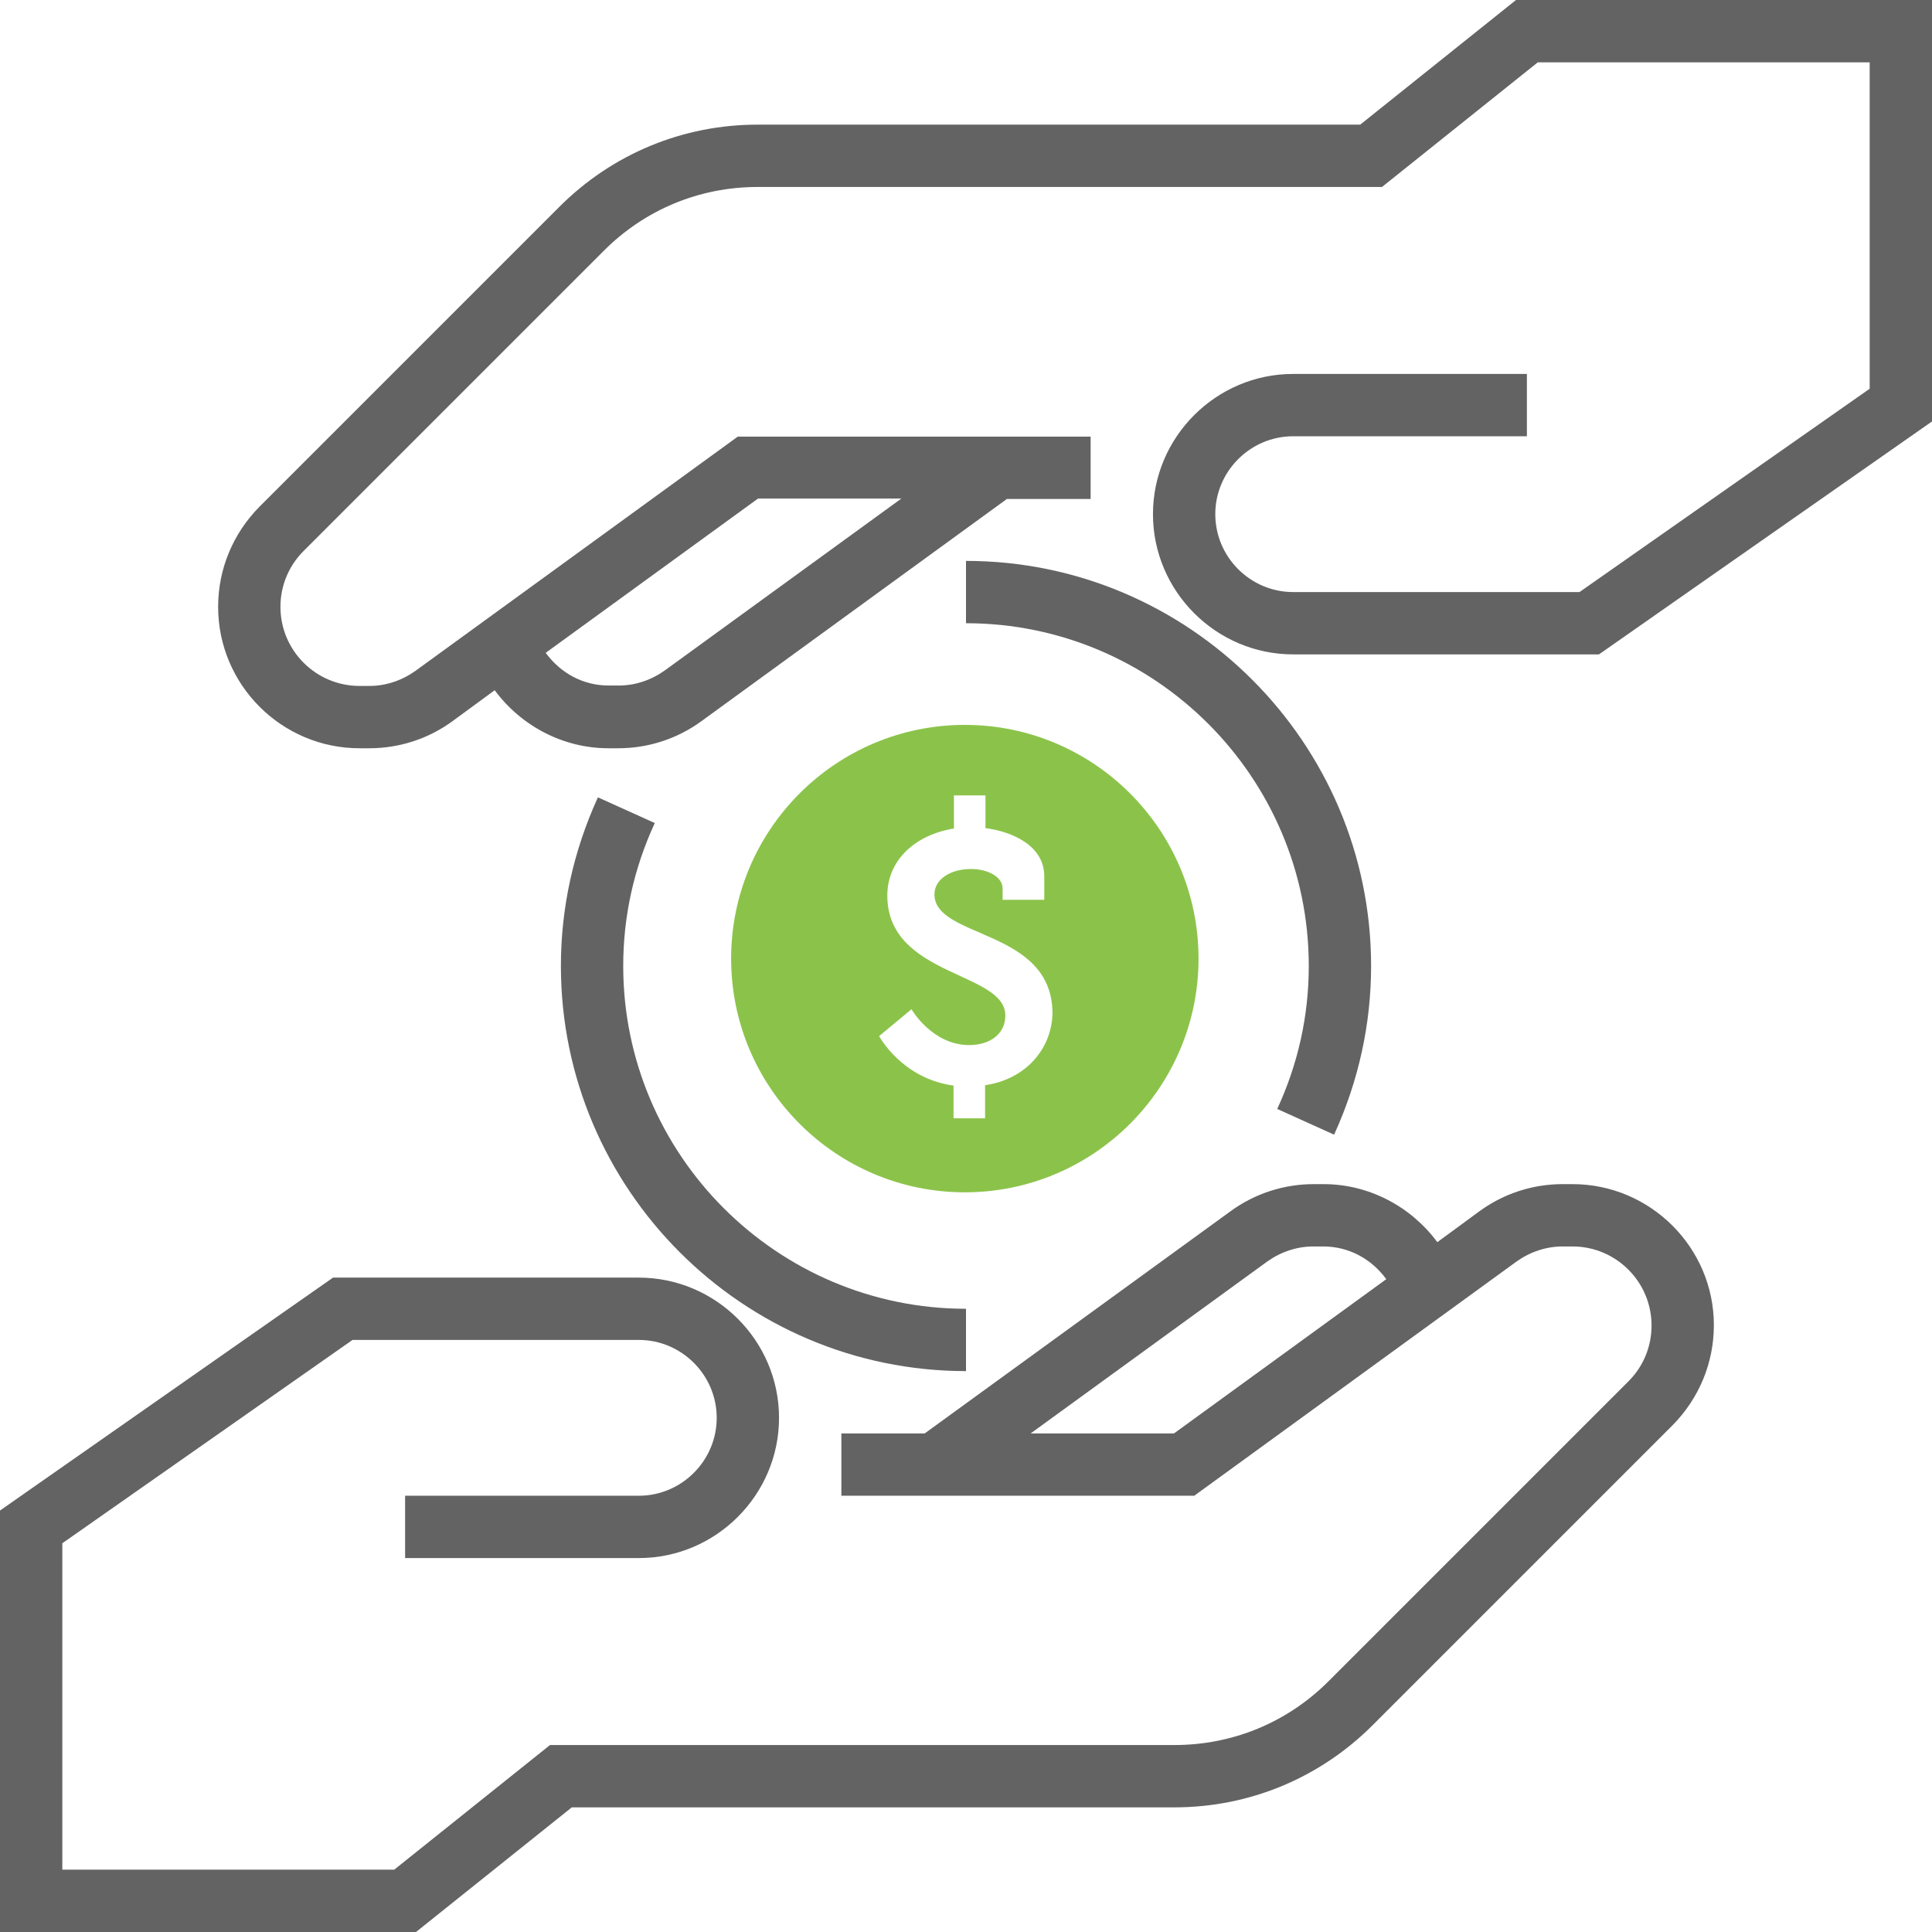
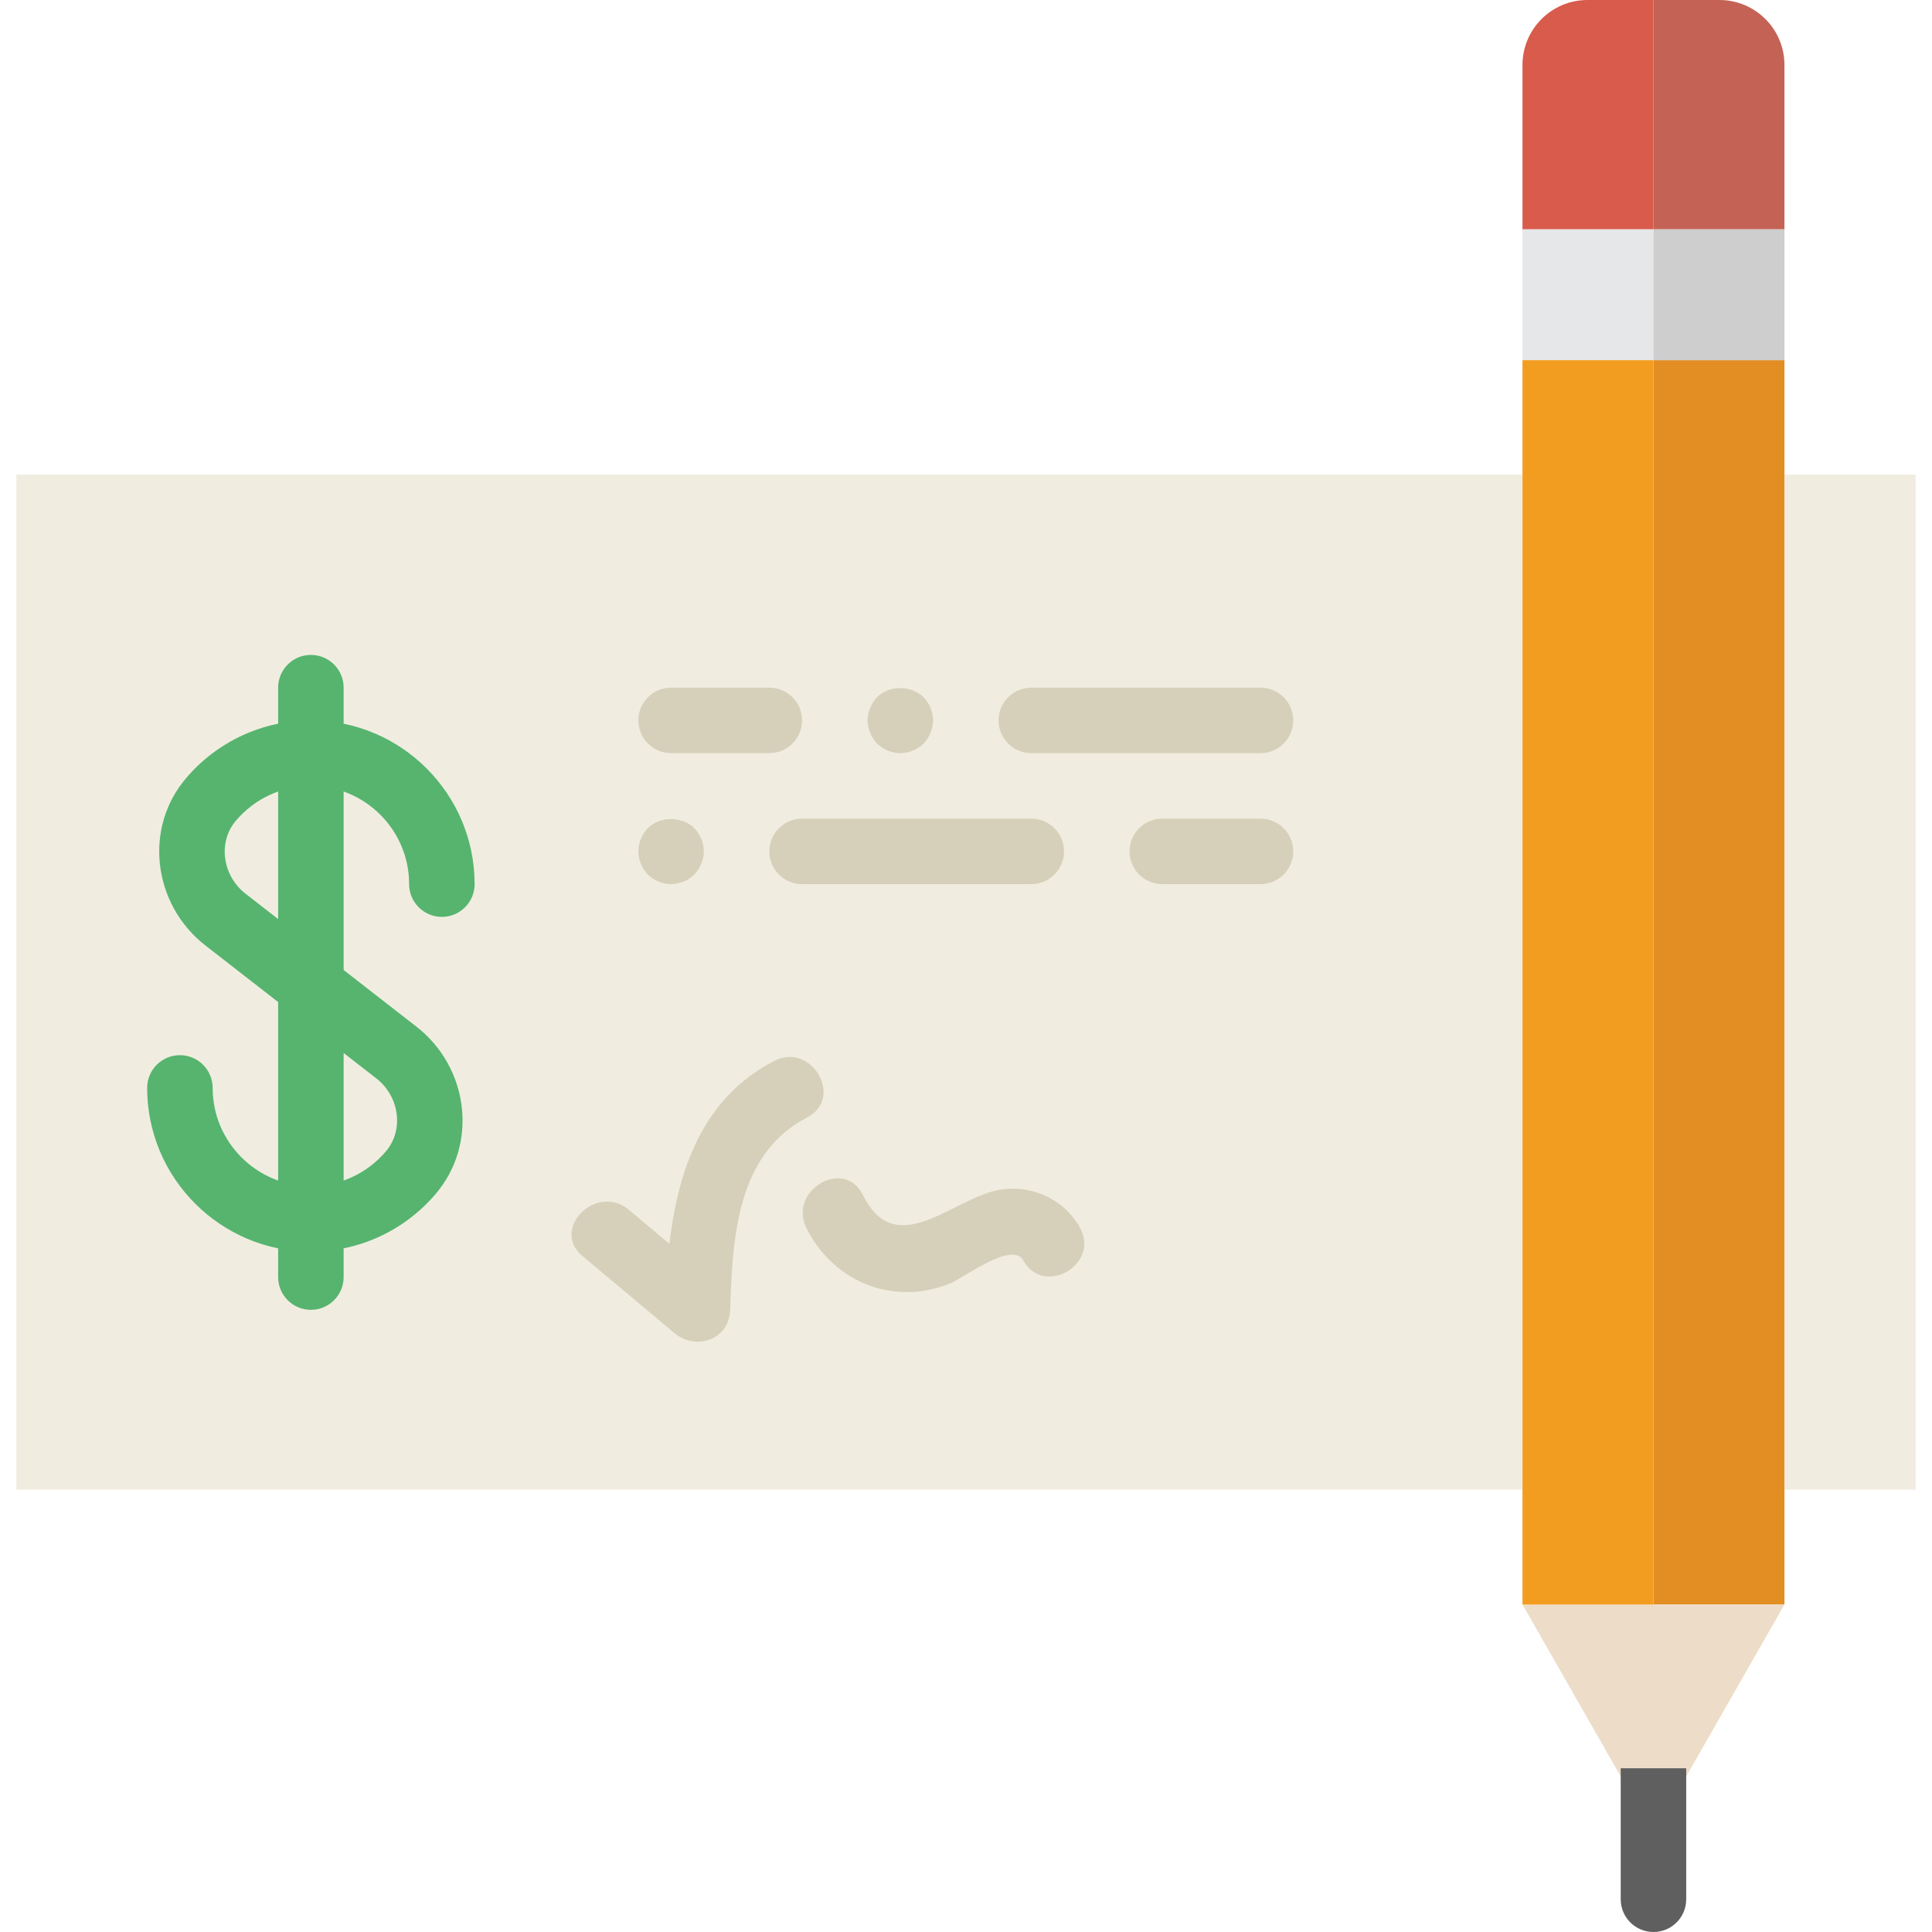
- <svg xmlns="http://www.w3.org/2000/svg" version="1.1" id="Слой_1" x="0px" y="0px" viewBox="0 0 496 496" style="enable-background:new 0 0 496 496;" xml:space="preserve">
-   <style type="text/css">
- 	.st0{fill:none;}
- 	.st1{fill:#636363;}
- 	.st2{fill:#8BC34A;}
- </style>
-   <g>
-     <rect id="canvas_background" x="-1" y="-1" class="st0" width="498" height="498" />
+ <svg xmlns="http://www.w3.org/2000/svg" version="1.1" id="Capa_1" x="0px" y="0px" viewBox="0 0 59 59" style="enable-background:new 0 0 59 59;" xml:space="preserve">
+   <g id="XMLID_3_">
+     <rect id="XMLID_127_" x="0.5" y="14.493" style="fill:#F0EDE0;" width="46" height="31" />
+     <rect id="XMLID_126_" x="54.5" y="14.493" style="fill:#F0EDE0;" width="4" height="31" />
+     <g id="XMLID_105_">
+       <path id="XMLID_125_" style="fill:#D6D0BB;" d="M38.494,27h-3c-0.552,0-1-0.447-1-1c0-0.553,0.448-1,1-1h3c0.552,0,1,0.447,1,1    C39.494,26.553,39.046,27,38.494,27" />
+       <path id="XMLID_124_" style="fill:#D6D0BB;" d="M23.494,23h-3c-0.552,0-1-0.447-1-1c0-0.553,0.448-1,1-1h3c0.552,0,1,0.447,1,1    C24.494,22.553,24.045,23,23.494,23" />
+       <path id="XMLID_123_" style="fill:#D6D0BB;" d="M38.494,23h-7c-0.552,0-1-0.447-1-1c0-0.553,0.448-1,1-1h7c0.552,0,1,0.447,1,1    C39.494,22.553,39.046,23,38.494,23" />
+       <path id="XMLID_122_" style="fill:#D6D0BB;" d="M27.494,23c-0.27,0-0.52-0.11-0.71-0.29c-0.18-0.19-0.29-0.45-0.29-0.71    s0.11-0.521,0.29-0.71c0.37-0.37,1.04-0.37,1.42,0c0.18,0.189,0.29,0.45,0.29,0.71s-0.11,0.52-0.29,0.71    C28.014,22.89,27.753,23,27.494,23" />
+       <path id="XMLID_121_" style="fill:#D6D0BB;" d="M31.494,27h-7c-0.552,0-1-0.447-1-1c0-0.553,0.448-1,1-1h7c0.552,0,1,0.447,1,1    C32.494,26.553,32.046,27,31.494,27" />
+       <path id="XMLID_120_" style="fill:#D6D0BB;" d="M20.494,27c-0.27,0-0.52-0.11-0.71-0.29c-0.18-0.19-0.29-0.45-0.29-0.71    c0-0.271,0.11-0.521,0.29-0.71c0.37-0.37,1.04-0.37,1.42,0c0.18,0.189,0.29,0.439,0.29,0.71c0,0.26-0.11,0.52-0.29,0.71    C21.014,26.89,20.753,27,20.494,27" />
+       <path id="XMLID_119_" style="fill:#56B46F;" d="M9.494,38.223c-2.757,0-5-2.243-5-5c0-0.553,0.448-1,1-1c0.552,0,1,0.447,1,1    c0,1.654,1.346,3,3,3c0.884,0,1.72-0.388,2.292-1.064c0.256-0.303,0.374-0.696,0.331-1.106c-0.046-0.438-0.272-0.847-0.622-1.118    l-5.23-4.068c-0.777-0.605-1.282-1.513-1.383-2.492c-0.1-0.956,0.182-1.881,0.794-2.603C6.628,22.646,8.02,22,9.494,22    c2.757,0,5,2.244,5,5c0,0.553-0.448,1-1,1c-0.552,0-1-0.447-1-1c0-1.654-1.346-3-3-3c-0.884,0-1.72,0.388-2.292,1.065    c-0.256,0.303-0.374,0.694-0.331,1.103c0.046,0.439,0.272,0.848,0.622,1.12l5.23,4.069c0.777,0.604,1.281,1.511,1.383,2.488    c0.1,0.957-0.182,1.882-0.793,2.606C12.36,37.577,10.968,38.223,9.494,38.223" />
+       <path id="XMLID_118_" style="fill:#56B46F;" d="M9.494,40c-0.552,0-1-0.447-1-1V21c0-0.553,0.448-1,1-1c0.552,0,1,0.447,1,1v18    C10.494,39.553,10.046,40,9.494,40" />
+       <path id="XMLID_117_" style="fill:#D6D0BB;" d="M23.638,32.4c-2.191,1.141-2.928,3.32-3.196,5.582    c-0.414-0.347-0.828-0.693-1.242-1.04c-0.981-0.822-2.404,0.585-1.414,1.414c0.935,0.784,1.871,1.567,2.806,2.351    c0.662,0.554,1.676,0.211,1.707-0.707c0.073-2.168,0.178-4.743,2.348-5.873C25.793,33.531,24.78,31.805,23.638,32.4" />
+       <path id="XMLID_116_" style="fill:#D6D0BB;" d="M32.977,37.483c-0.52-0.93-1.642-1.391-2.688-1.095    c-1.365,0.386-2.982,2.042-3.936,0.106c-0.571-1.157-2.296-0.143-1.727,1.01c0.513,1.04,1.5,1.797,2.669,1.931    c0.607,0.069,1.117-0.012,1.688-0.226c0.407-0.152,1.923-1.331,2.267-0.717C31.879,39.619,33.607,38.61,32.977,37.483" />
+       <rect id="XMLID_115_" x="46.494" y="7" style="fill:#E6E7E9;" width="4" height="4" />
+       <path id="XMLID_114_" style="fill:#D85B4B;" d="M50.494,0h-2.015c-0.274,0-0.535,0.056-0.773,0.156    c-0.118,0.05-0.231,0.112-0.337,0.183c-0.528,0.357-0.875,0.961-0.875,1.646V7h4V0z" />
+       <path id="XMLID_113_" style="fill:#D85B4B;" d="M52.508,0L52.508,0c0.274,0,0.535,0.056,0.773,0.156    C53.043,0.056,52.783,0,52.508,0" />
+       <rect id="XMLID_112_" x="50.494" y="11" style="fill:#E38E23;" width="4" height="38" />
+       <rect id="XMLID_111_" x="50.494" y="7" style="fill:#CFCECE;" width="4" height="4" />
+       <path id="XMLID_110_" style="fill:#D85B4B;" d="M54.494,1.985L54.494,1.985c0-0.685-0.347-1.289-0.875-1.646    C54.146,0.696,54.494,1.3,54.494,1.985" />
+       <path id="XMLID_109_" style="fill:#C56256;" d="M54.494,7V1.985c0-0.686-0.347-1.289-0.875-1.646    c-0.106-0.071-0.219-0.133-0.337-0.183C53.043,0.056,52.783,0,52.509,0h-2.015v7H54.494z" />
+       <polygon id="XMLID_108_" style="fill:#EDDDC8;" points="54.494,49 46.494,49 50.494,56   " />
+       <path id="XMLID_107_" style="fill:#5F5F5F;" d="M49.494,58c0,0.553,0.447,1,1,1c0.553,0,1-0.447,1-1v-4h-2V58z" />
+       <rect id="XMLID_106_" x="46.494" y="11" style="fill:#F39D20;" width="4" height="38" />
+     </g>
  </g>
  <g>
-     <g id="svg_5">
-       <path id="svg_6" class="st1" d="M403.7,304h-2.5c-7.7,0-15.1,2.4-21.3,6.9l-10.9,8c-6.8-9.2-17.6-14.9-29.2-14.9h-2.5    c-7.7,0-15.1,2.4-21.3,6.9L237.4,368H216v16h90.6l82.7-60.1c3.5-2.5,7.6-3.9,11.9-3.9h2.5c11.2,0,20.3,9.1,20.3,20.3    c0,5.4-2.1,10.5-5.9,14.3l-77,77c-10.6,10.6-24.6,16.4-39.6,16.4H141.2l-40,32H16v-83.8L90.5,344H164c11,0,20,9,20,20s-9,20-20,20    h-60v16h60c19.8,0,36-16.2,36-36s-16.2-36-36-36H85.5L0,387.8V496h106.8l40-32h154.7c19.2,0,37.3-7.5,50.9-21.1l77-77    c6.8-6.9,10.6-16,10.6-25.7C440,320.3,423.7,304,403.7,304L403.7,304z M301.4,368h-36.8l60.7-44.1c3.5-2.5,7.6-3.9,11.9-3.9h2.5    c6.6,0,12.4,3.2,16.2,8.4L301.4,368z" />
-       <path id="svg_7" class="st1" d="M389.2,0l-40,32H194.5c-19.2,0-37.3,7.5-50.9,21.1l-77,77c-6.8,6.9-10.6,16-10.6,25.7    c0,20,16.3,36.3,36.3,36.3h2.5c7.7,0,15.1-2.4,21.3-6.9l10.9-8c6.8,9.2,17.6,14.9,29.2,14.9h2.5c7.7,0,15.1-2.4,21.3-6.9    l78.5-57.1H280v-16h-90.6l-82.7,60.1c-3.5,2.5-7.6,3.9-11.9,3.9h-2.5c-11.2,0-20.3-9.1-20.3-20.3c0-5.4,2.1-10.5,5.9-14.3l77-77    C165.5,53.8,179.6,48,194.5,48h160.3l40-32H480v83.8L405.5,152H332c-11,0-20-9-20-20s9-20,20-20h60V96h-60c-19.8,0-36,16.2-36,36    s16.2,36,36,36h78.5l85.5-59.8V0H389.2L389.2,0z M194.6,128h36.8l-60.7,44.1c-3.5,2.5-7.6,3.9-11.9,3.9h-2.5    c-6.6,0-12.4-3.2-16.2-8.4L194.6,128z" />
-       <path id="svg_8" class="st1" d="M342.5,291.3c6.3-13.8,9.5-28.4,9.5-43.3c0-57.3-46.7-104-104-104v16c48.5,0,88,39.5,88,88    c0,12.7-2.7,25-8.1,36.7L342.5,291.3L342.5,291.3z" />
-       <path id="svg_9" class="st1" d="M153.5,204.7c-6.3,13.8-9.5,28.4-9.5,43.3c0,57.3,46.7,104,104,104v-16c-48.5,0-88-39.5-88-88    c0-12.7,2.7-25,8.1-36.7L153.5,204.7z" />
-     </g>
-     <g id="svg_10">
- 	</g>
-     <g id="svg_11">
- 	</g>
-     <g id="svg_12">
- 	</g>
-     <g id="svg_13">
- 	</g>
-     <g id="svg_14">
- 	</g>
-     <g id="svg_15">
- 	</g>
-     <g id="svg_16">
- 	</g>
-     <g id="svg_17">
- 	</g>
-     <g id="svg_18">
- 	</g>
-     <g id="svg_19">
- 	</g>
-     <g id="svg_20">
- 	</g>
-     <g id="svg_21">
- 	</g>
-     <g id="svg_22">
- 	</g>
-     <g id="svg_23">
- 	</g>
-     <g id="svg_24">
- 	</g>
-     <path id="svg_25" class="st2" d="M247.7,186.1c-33.1,0-60,26.9-60,60c0,33.1,26.9,60,60,60c33.1,0,60-26.9,60-60   C307.7,213,280.8,186.1,247.7,186.1z M252.9,278.6v8.5h-8.1v-8.4c-13.3-1.8-19.1-12.7-19.1-12.7l8.3-6.9c0,0,5.3,9.2,14.8,9.2   c5.3,0,9.3-2.8,9.3-7.6c0-11.3-30.3-9.9-30.3-30.8c0-9.1,7.2-15.6,17.1-17.2v-8.5h8.1v8.4c6.9,0.9,15.1,4.5,15.1,12.4v6h-10.7v-2.9   c0-3-3.8-5-8.1-5c-5.4,0-9.4,2.7-9.4,6.5c0,11.5,30.3,8.7,30.3,30.6C270,269.3,263.3,277.1,252.9,278.6L252.9,278.6L252.9,278.6   L252.9,278.6z" />
-   </g>
+ </g>
+   <g>
+ </g>
+   <g>
+ </g>
+   <g>
+ </g>
+   <g>
+ </g>
+   <g>
+ </g>
+   <g>
+ </g>
+   <g>
+ </g>
+   <g>
+ </g>
+   <g>
+ </g>
+   <g>
+ </g>
+   <g>
+ </g>
+   <g>
+ </g>
+   <g>
+ </g>
+   <g>
+ </g>
</svg>
